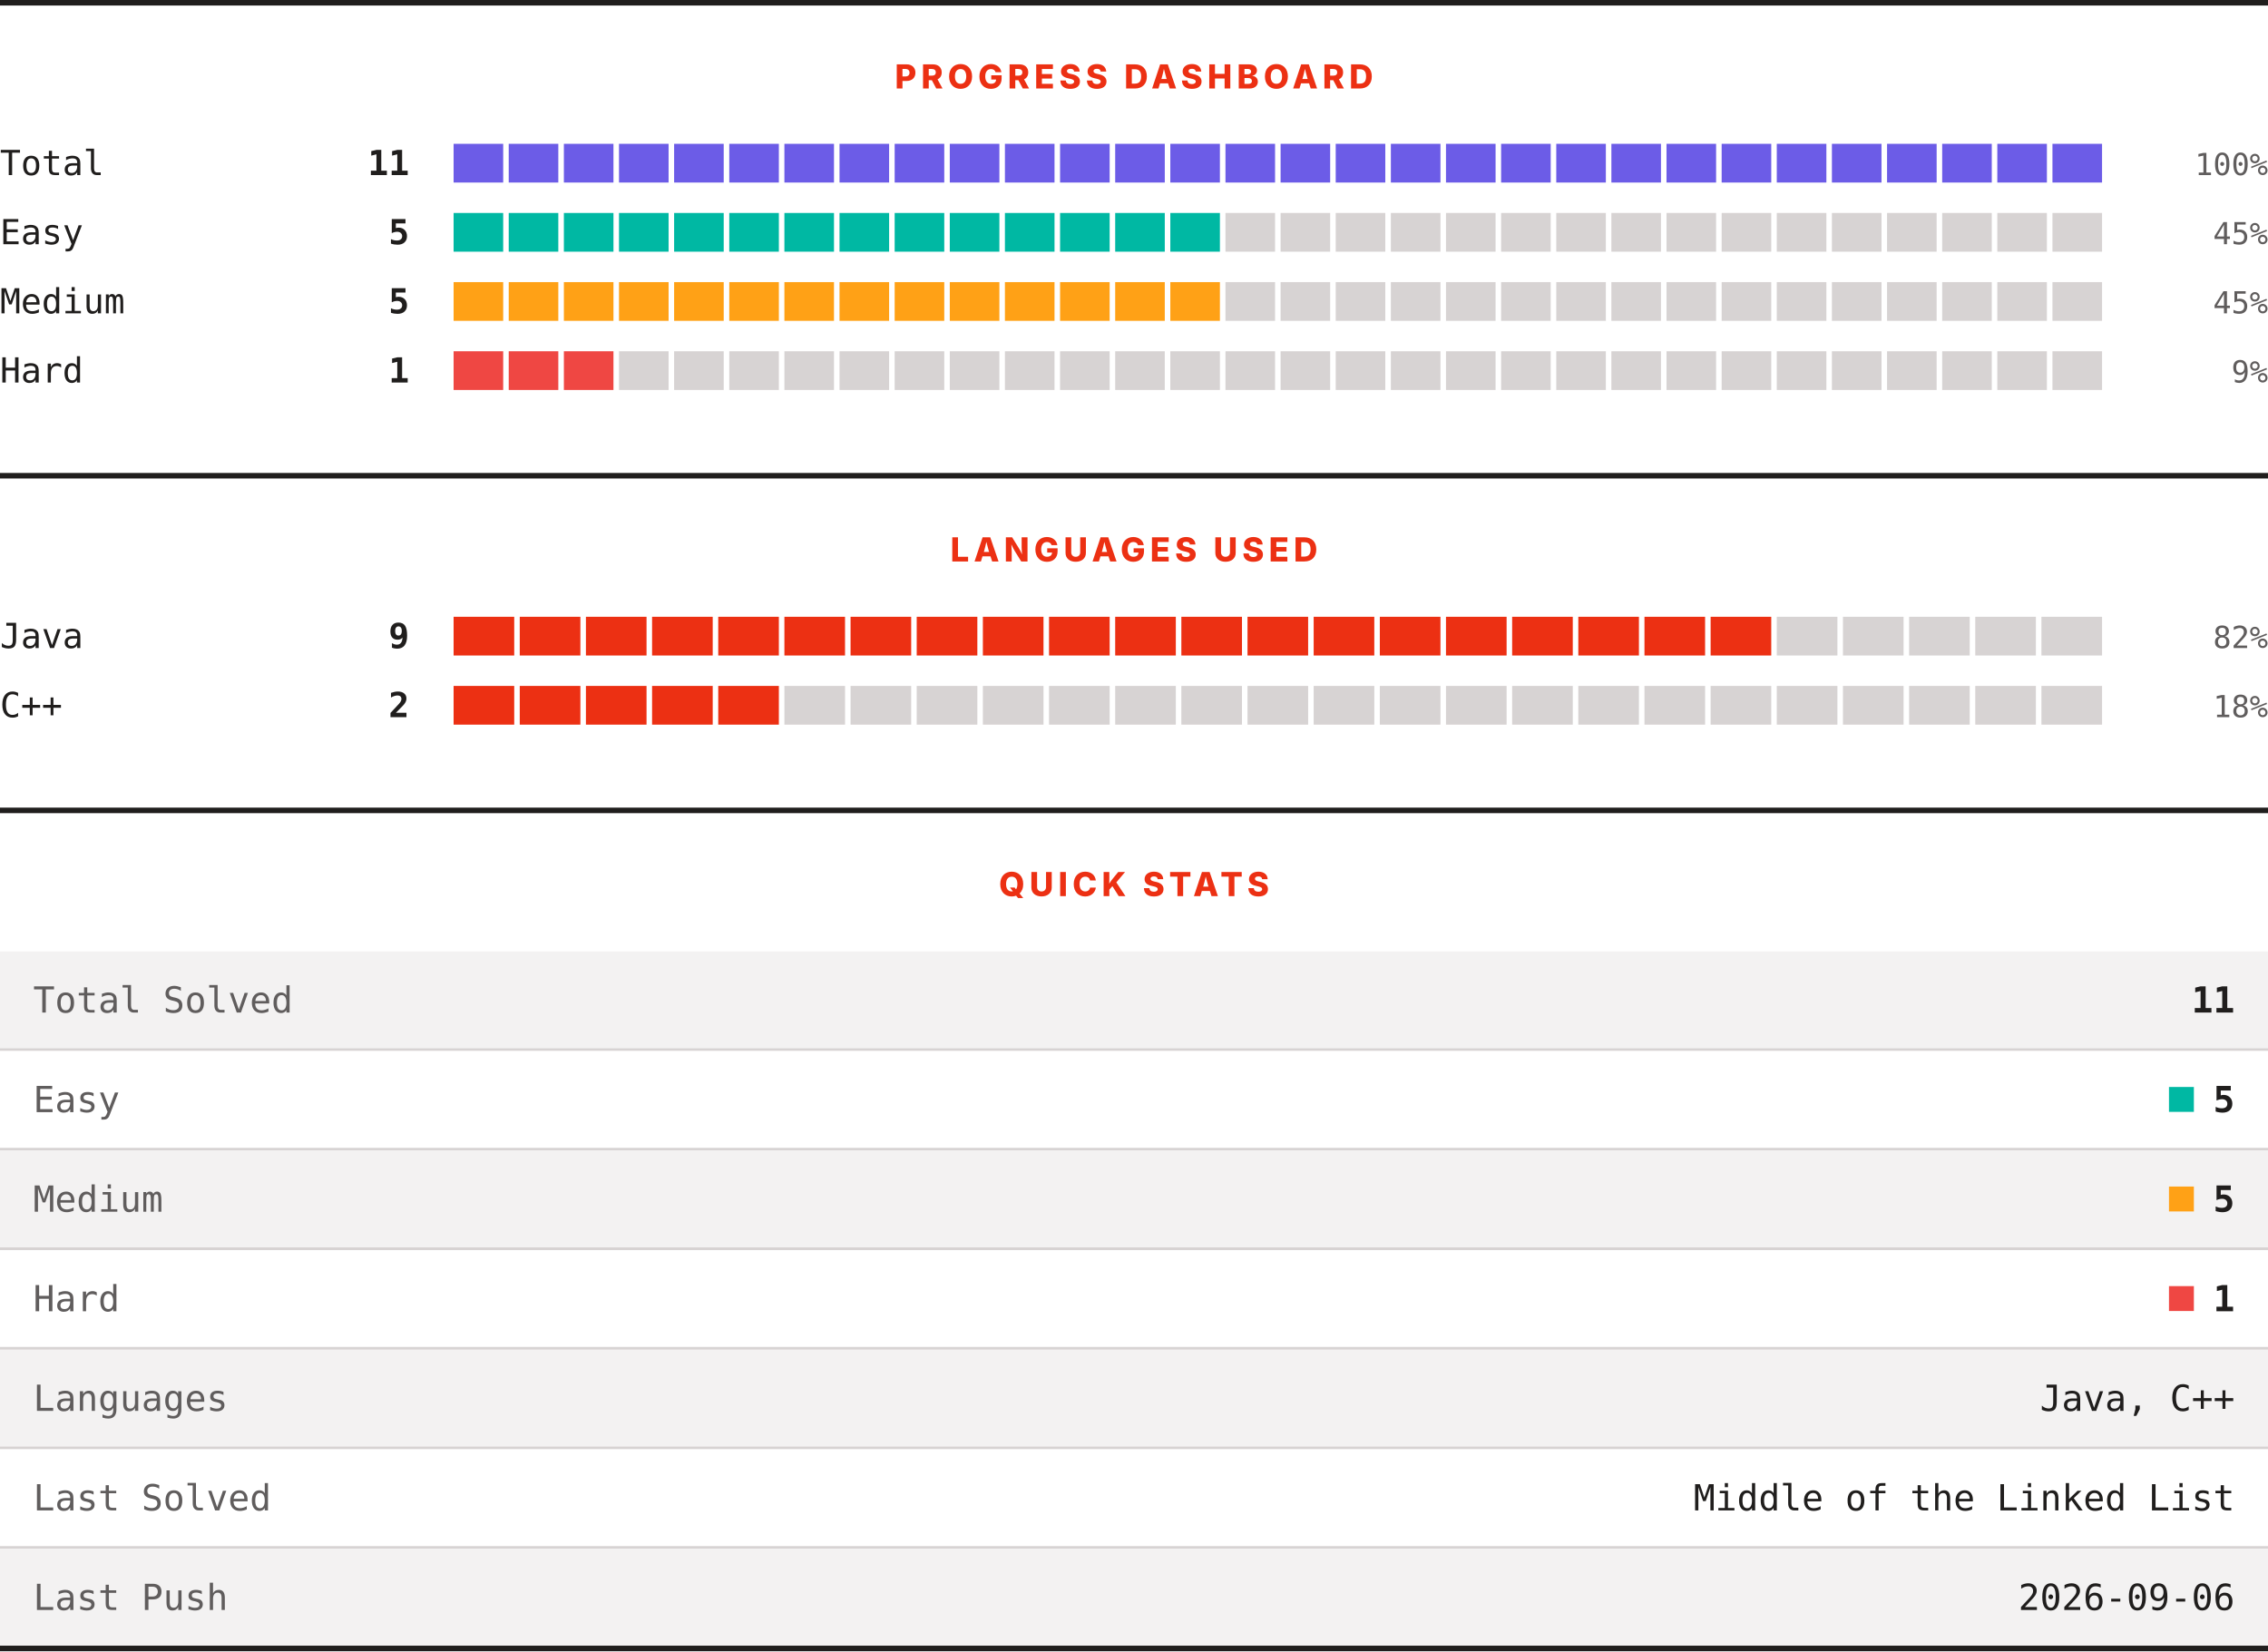
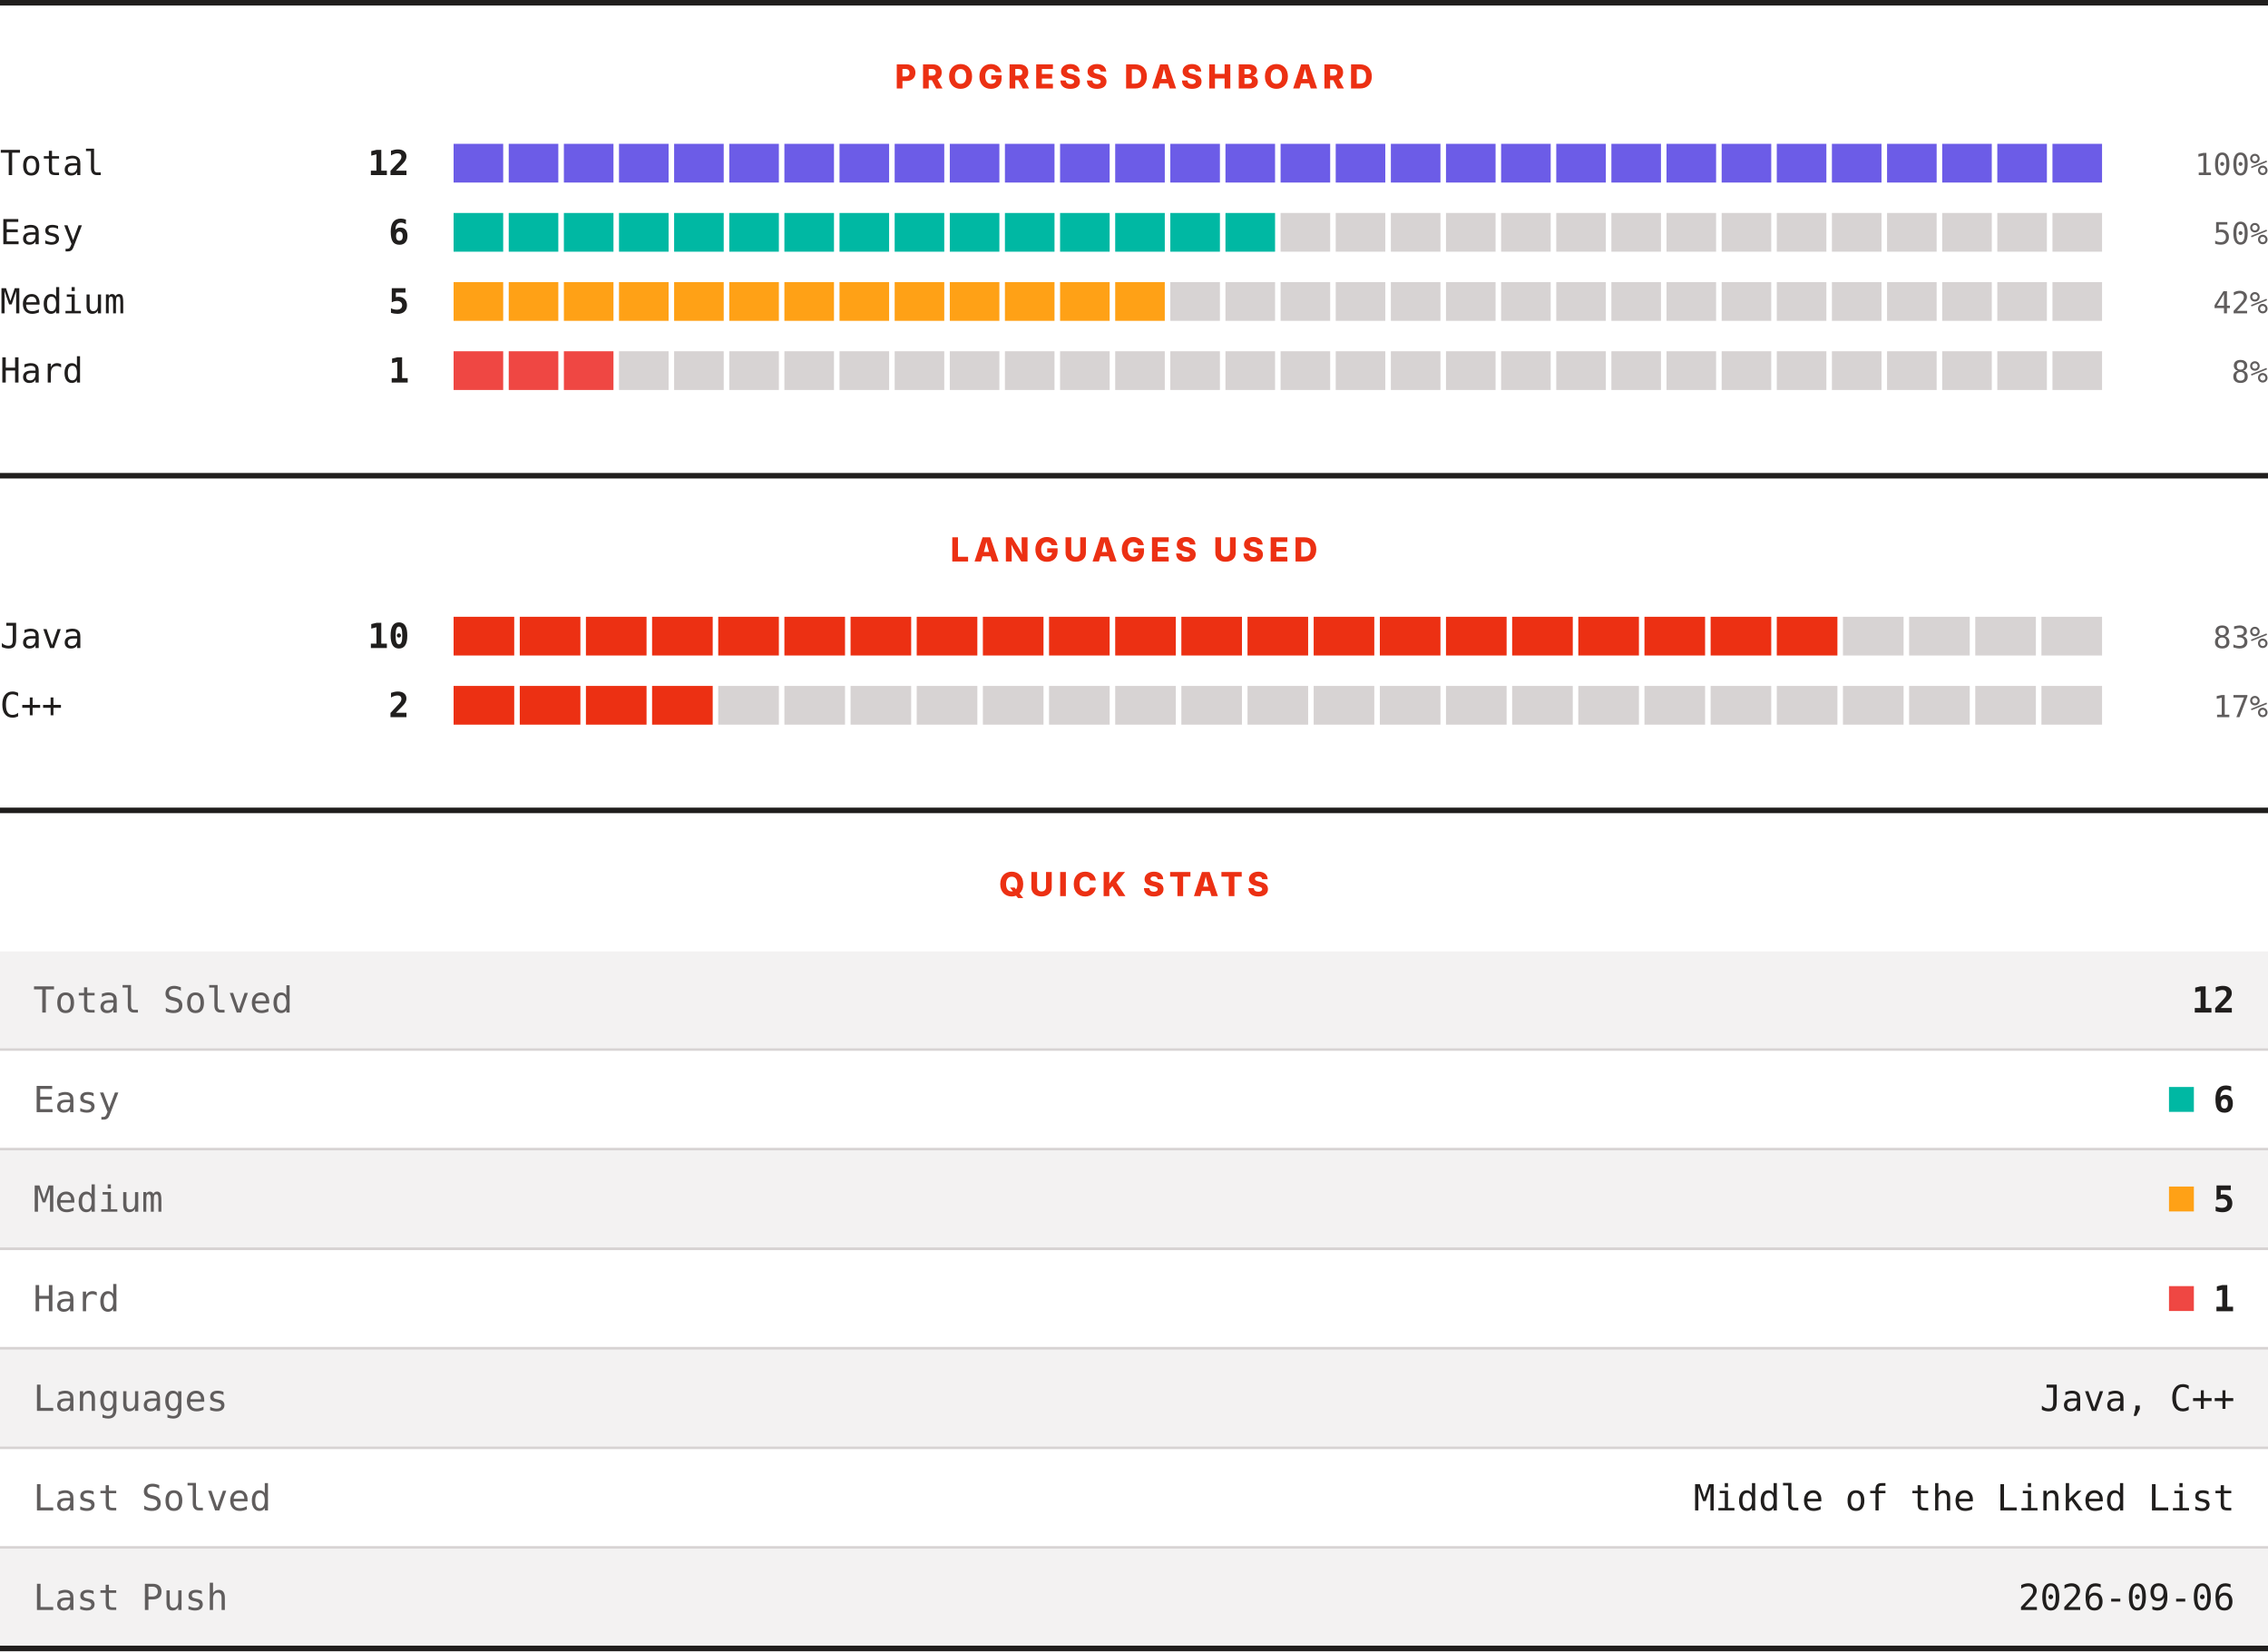
<svg xmlns="http://www.w3.org/2000/svg" width="820" height="597" viewBox="0 0 820 597" role="img" aria-label="LeetCode progress, languages and quick stats">
  <rect width="820" height="597" fill="#ffffff" />
  <rect x="0" y="0" width="820" height="2" fill="#201e1d" />
  <text x="410" y="32" text-anchor="middle" font-family="Archivo, system-ui, -apple-system, Segoe UI, sans-serif" font-size="12" font-weight="800" letter-spacing="1.68" fill="#ec3013">PROGRESS DASHBOARD</text>
  <text x="0" y="63.3" font-family="ui-monospace, SFMono-Regular, Menlo, Consolas, monospace" font-size="12.5" fill="#201e1d">Total</text>
-   <text x="148" y="63.3" text-anchor="end" font-family="ui-monospace, SFMono-Regular, Menlo, Consolas, monospace" font-size="12.5" font-weight="700" fill="#201e1d">11</text>
+   <text x="148" y="63.3" text-anchor="end" font-family="ui-monospace, SFMono-Regular, Menlo, Consolas, monospace" font-size="12.5" font-weight="700" fill="#201e1d">12</text>
  <rect x="164.00" y="52" width="17.93" height="14" fill="#6c5ce7" />
  <rect x="183.93" y="52" width="17.93" height="14" fill="#6c5ce7" />
  <rect x="203.87" y="52" width="17.93" height="14" fill="#6c5ce7" />
  <rect x="223.80" y="52" width="17.93" height="14" fill="#6c5ce7" />
  <rect x="243.73" y="52" width="17.93" height="14" fill="#6c5ce7" />
  <rect x="263.67" y="52" width="17.93" height="14" fill="#6c5ce7" />
  <rect x="283.60" y="52" width="17.93" height="14" fill="#6c5ce7" />
  <rect x="303.53" y="52" width="17.93" height="14" fill="#6c5ce7" />
  <rect x="323.47" y="52" width="17.93" height="14" fill="#6c5ce7" />
  <rect x="343.40" y="52" width="17.93" height="14" fill="#6c5ce7" />
  <rect x="363.33" y="52" width="17.93" height="14" fill="#6c5ce7" />
  <rect x="383.27" y="52" width="17.93" height="14" fill="#6c5ce7" />
  <rect x="403.20" y="52" width="17.93" height="14" fill="#6c5ce7" />
  <rect x="423.13" y="52" width="17.93" height="14" fill="#6c5ce7" />
  <rect x="443.07" y="52" width="17.93" height="14" fill="#6c5ce7" />
  <rect x="463.00" y="52" width="17.93" height="14" fill="#6c5ce7" />
  <rect x="482.93" y="52" width="17.93" height="14" fill="#6c5ce7" />
  <rect x="502.87" y="52" width="17.93" height="14" fill="#6c5ce7" />
  <rect x="522.80" y="52" width="17.93" height="14" fill="#6c5ce7" />
  <rect x="542.73" y="52" width="17.93" height="14" fill="#6c5ce7" />
  <rect x="562.67" y="52" width="17.93" height="14" fill="#6c5ce7" />
  <rect x="582.60" y="52" width="17.93" height="14" fill="#6c5ce7" />
  <rect x="602.53" y="52" width="17.93" height="14" fill="#6c5ce7" />
  <rect x="622.47" y="52" width="17.93" height="14" fill="#6c5ce7" />
  <rect x="642.40" y="52" width="17.93" height="14" fill="#6c5ce7" />
  <rect x="662.33" y="52" width="17.93" height="14" fill="#6c5ce7" />
  <rect x="682.27" y="52" width="17.93" height="14" fill="#6c5ce7" />
  <rect x="702.20" y="52" width="17.93" height="14" fill="#6c5ce7" />
  <rect x="722.13" y="52" width="17.93" height="14" fill="#6c5ce7" />
  <rect x="742.07" y="52" width="17.93" height="14" fill="#6c5ce7" />
  <text x="820" y="63.3" text-anchor="end" font-family="ui-monospace, SFMono-Regular, Menlo, Consolas, monospace" font-size="11" fill="#605d5d">100%</text>
  <text x="0" y="88.3" font-family="ui-monospace, SFMono-Regular, Menlo, Consolas, monospace" font-size="12.5" fill="#201e1d">Easy</text>
-   <text x="148" y="88.3" text-anchor="end" font-family="ui-monospace, SFMono-Regular, Menlo, Consolas, monospace" font-size="12.5" font-weight="700" fill="#201e1d">5</text>
+   <text x="148" y="88.3" text-anchor="end" font-family="ui-monospace, SFMono-Regular, Menlo, Consolas, monospace" font-size="12.5" font-weight="700" fill="#201e1d">6</text>
  <rect x="164.00" y="77" width="17.93" height="14" fill="#00b8a3" />
  <rect x="183.93" y="77" width="17.93" height="14" fill="#00b8a3" />
  <rect x="203.87" y="77" width="17.93" height="14" fill="#00b8a3" />
  <rect x="223.80" y="77" width="17.93" height="14" fill="#00b8a3" />
  <rect x="243.73" y="77" width="17.93" height="14" fill="#00b8a3" />
  <rect x="263.67" y="77" width="17.93" height="14" fill="#00b8a3" />
  <rect x="283.60" y="77" width="17.93" height="14" fill="#00b8a3" />
  <rect x="303.53" y="77" width="17.93" height="14" fill="#00b8a3" />
  <rect x="323.47" y="77" width="17.93" height="14" fill="#00b8a3" />
  <rect x="343.40" y="77" width="17.93" height="14" fill="#00b8a3" />
  <rect x="363.33" y="77" width="17.93" height="14" fill="#00b8a3" />
  <rect x="383.27" y="77" width="17.93" height="14" fill="#00b8a3" />
  <rect x="403.20" y="77" width="17.93" height="14" fill="#00b8a3" />
  <rect x="423.13" y="77" width="17.93" height="14" fill="#00b8a3" />
-   <rect x="443.07" y="77" width="17.93" height="14" fill="#d7d3d3" />
+   <rect x="443.07" y="77" width="17.93" height="14" fill="#00b8a3" />
  <rect x="463.00" y="77" width="17.93" height="14" fill="#d7d3d3" />
  <rect x="482.93" y="77" width="17.93" height="14" fill="#d7d3d3" />
  <rect x="502.87" y="77" width="17.93" height="14" fill="#d7d3d3" />
  <rect x="522.80" y="77" width="17.93" height="14" fill="#d7d3d3" />
  <rect x="542.73" y="77" width="17.93" height="14" fill="#d7d3d3" />
  <rect x="562.67" y="77" width="17.93" height="14" fill="#d7d3d3" />
  <rect x="582.60" y="77" width="17.93" height="14" fill="#d7d3d3" />
  <rect x="602.53" y="77" width="17.93" height="14" fill="#d7d3d3" />
  <rect x="622.47" y="77" width="17.93" height="14" fill="#d7d3d3" />
  <rect x="642.40" y="77" width="17.93" height="14" fill="#d7d3d3" />
  <rect x="662.33" y="77" width="17.93" height="14" fill="#d7d3d3" />
  <rect x="682.27" y="77" width="17.93" height="14" fill="#d7d3d3" />
  <rect x="702.20" y="77" width="17.93" height="14" fill="#d7d3d3" />
  <rect x="722.13" y="77" width="17.93" height="14" fill="#d7d3d3" />
  <rect x="742.07" y="77" width="17.93" height="14" fill="#d7d3d3" />
-   <text x="820" y="88.3" text-anchor="end" font-family="ui-monospace, SFMono-Regular, Menlo, Consolas, monospace" font-size="11" fill="#605d5d">45%</text>
+   <text x="820" y="88.3" text-anchor="end" font-family="ui-monospace, SFMono-Regular, Menlo, Consolas, monospace" font-size="11" fill="#605d5d">50%</text>
  <text x="0" y="113.3" font-family="ui-monospace, SFMono-Regular, Menlo, Consolas, monospace" font-size="12.5" fill="#201e1d">Medium</text>
  <text x="148" y="113.3" text-anchor="end" font-family="ui-monospace, SFMono-Regular, Menlo, Consolas, monospace" font-size="12.5" font-weight="700" fill="#201e1d">5</text>
  <rect x="164.00" y="102" width="17.93" height="14" fill="#ffa116" />
  <rect x="183.93" y="102" width="17.93" height="14" fill="#ffa116" />
  <rect x="203.87" y="102" width="17.93" height="14" fill="#ffa116" />
  <rect x="223.80" y="102" width="17.93" height="14" fill="#ffa116" />
  <rect x="243.73" y="102" width="17.93" height="14" fill="#ffa116" />
  <rect x="263.67" y="102" width="17.93" height="14" fill="#ffa116" />
  <rect x="283.60" y="102" width="17.93" height="14" fill="#ffa116" />
  <rect x="303.53" y="102" width="17.93" height="14" fill="#ffa116" />
  <rect x="323.47" y="102" width="17.93" height="14" fill="#ffa116" />
  <rect x="343.40" y="102" width="17.93" height="14" fill="#ffa116" />
  <rect x="363.33" y="102" width="17.93" height="14" fill="#ffa116" />
  <rect x="383.27" y="102" width="17.93" height="14" fill="#ffa116" />
  <rect x="403.20" y="102" width="17.93" height="14" fill="#ffa116" />
-   <rect x="423.13" y="102" width="17.93" height="14" fill="#ffa116" />
+   <rect x="423.13" y="102" width="17.93" height="14" fill="#d7d3d3" />
  <rect x="443.07" y="102" width="17.93" height="14" fill="#d7d3d3" />
  <rect x="463.00" y="102" width="17.93" height="14" fill="#d7d3d3" />
  <rect x="482.93" y="102" width="17.93" height="14" fill="#d7d3d3" />
  <rect x="502.87" y="102" width="17.93" height="14" fill="#d7d3d3" />
  <rect x="522.80" y="102" width="17.93" height="14" fill="#d7d3d3" />
  <rect x="542.73" y="102" width="17.93" height="14" fill="#d7d3d3" />
  <rect x="562.67" y="102" width="17.93" height="14" fill="#d7d3d3" />
  <rect x="582.60" y="102" width="17.93" height="14" fill="#d7d3d3" />
  <rect x="602.53" y="102" width="17.93" height="14" fill="#d7d3d3" />
  <rect x="622.47" y="102" width="17.93" height="14" fill="#d7d3d3" />
  <rect x="642.40" y="102" width="17.93" height="14" fill="#d7d3d3" />
  <rect x="662.33" y="102" width="17.93" height="14" fill="#d7d3d3" />
  <rect x="682.27" y="102" width="17.93" height="14" fill="#d7d3d3" />
  <rect x="702.20" y="102" width="17.93" height="14" fill="#d7d3d3" />
  <rect x="722.13" y="102" width="17.93" height="14" fill="#d7d3d3" />
  <rect x="742.07" y="102" width="17.93" height="14" fill="#d7d3d3" />
-   <text x="820" y="113.3" text-anchor="end" font-family="ui-monospace, SFMono-Regular, Menlo, Consolas, monospace" font-size="11" fill="#605d5d">45%</text>
+   <text x="820" y="113.3" text-anchor="end" font-family="ui-monospace, SFMono-Regular, Menlo, Consolas, monospace" font-size="11" fill="#605d5d">42%</text>
  <text x="0" y="138.3" font-family="ui-monospace, SFMono-Regular, Menlo, Consolas, monospace" font-size="12.5" fill="#201e1d">Hard</text>
  <text x="148" y="138.3" text-anchor="end" font-family="ui-monospace, SFMono-Regular, Menlo, Consolas, monospace" font-size="12.5" font-weight="700" fill="#201e1d">1</text>
  <rect x="164.00" y="127" width="17.93" height="14" fill="#ef4743" />
  <rect x="183.93" y="127" width="17.93" height="14" fill="#ef4743" />
  <rect x="203.87" y="127" width="17.93" height="14" fill="#ef4743" />
  <rect x="223.80" y="127" width="17.93" height="14" fill="#d7d3d3" />
  <rect x="243.73" y="127" width="17.93" height="14" fill="#d7d3d3" />
  <rect x="263.67" y="127" width="17.93" height="14" fill="#d7d3d3" />
  <rect x="283.60" y="127" width="17.93" height="14" fill="#d7d3d3" />
  <rect x="303.53" y="127" width="17.93" height="14" fill="#d7d3d3" />
  <rect x="323.47" y="127" width="17.93" height="14" fill="#d7d3d3" />
  <rect x="343.40" y="127" width="17.93" height="14" fill="#d7d3d3" />
  <rect x="363.33" y="127" width="17.93" height="14" fill="#d7d3d3" />
  <rect x="383.27" y="127" width="17.93" height="14" fill="#d7d3d3" />
  <rect x="403.20" y="127" width="17.93" height="14" fill="#d7d3d3" />
  <rect x="423.13" y="127" width="17.93" height="14" fill="#d7d3d3" />
  <rect x="443.07" y="127" width="17.93" height="14" fill="#d7d3d3" />
  <rect x="463.00" y="127" width="17.93" height="14" fill="#d7d3d3" />
  <rect x="482.93" y="127" width="17.93" height="14" fill="#d7d3d3" />
  <rect x="502.87" y="127" width="17.93" height="14" fill="#d7d3d3" />
  <rect x="522.80" y="127" width="17.93" height="14" fill="#d7d3d3" />
  <rect x="542.73" y="127" width="17.93" height="14" fill="#d7d3d3" />
  <rect x="562.67" y="127" width="17.93" height="14" fill="#d7d3d3" />
  <rect x="582.60" y="127" width="17.93" height="14" fill="#d7d3d3" />
  <rect x="602.53" y="127" width="17.93" height="14" fill="#d7d3d3" />
  <rect x="622.47" y="127" width="17.93" height="14" fill="#d7d3d3" />
  <rect x="642.40" y="127" width="17.93" height="14" fill="#d7d3d3" />
  <rect x="662.33" y="127" width="17.93" height="14" fill="#d7d3d3" />
  <rect x="682.27" y="127" width="17.93" height="14" fill="#d7d3d3" />
  <rect x="702.20" y="127" width="17.93" height="14" fill="#d7d3d3" />
  <rect x="722.13" y="127" width="17.93" height="14" fill="#d7d3d3" />
  <rect x="742.07" y="127" width="17.93" height="14" fill="#d7d3d3" />
-   <text x="820" y="138.3" text-anchor="end" font-family="ui-monospace, SFMono-Regular, Menlo, Consolas, monospace" font-size="11" fill="#605d5d">9%</text>
+   <text x="820" y="138.3" text-anchor="end" font-family="ui-monospace, SFMono-Regular, Menlo, Consolas, monospace" font-size="11" fill="#605d5d">8%</text>
  <rect x="0" y="171" width="820" height="2" fill="#201e1d" />
  <text x="410" y="203" text-anchor="middle" font-family="Archivo, system-ui, -apple-system, Segoe UI, sans-serif" font-size="12" font-weight="800" letter-spacing="1.68" fill="#ec3013">LANGUAGES USED</text>
  <text x="0" y="234.3" font-family="ui-monospace, SFMono-Regular, Menlo, Consolas, monospace" font-size="12.5" fill="#201e1d">Java</text>
-   <text x="148" y="234.3" text-anchor="end" font-family="ui-monospace, SFMono-Regular, Menlo, Consolas, monospace" font-size="12.5" font-weight="700" fill="#201e1d">9</text>
+   <text x="148" y="234.3" text-anchor="end" font-family="ui-monospace, SFMono-Regular, Menlo, Consolas, monospace" font-size="12.5" font-weight="700" fill="#201e1d">10</text>
  <rect x="164.00" y="223" width="21.92" height="14" fill="#ec3013" />
  <rect x="187.92" y="223" width="21.92" height="14" fill="#ec3013" />
  <rect x="211.84" y="223" width="21.92" height="14" fill="#ec3013" />
  <rect x="235.76" y="223" width="21.92" height="14" fill="#ec3013" />
  <rect x="259.68" y="223" width="21.92" height="14" fill="#ec3013" />
  <rect x="283.60" y="223" width="21.92" height="14" fill="#ec3013" />
  <rect x="307.52" y="223" width="21.92" height="14" fill="#ec3013" />
  <rect x="331.44" y="223" width="21.92" height="14" fill="#ec3013" />
  <rect x="355.36" y="223" width="21.92" height="14" fill="#ec3013" />
  <rect x="379.28" y="223" width="21.92" height="14" fill="#ec3013" />
  <rect x="403.20" y="223" width="21.92" height="14" fill="#ec3013" />
  <rect x="427.12" y="223" width="21.92" height="14" fill="#ec3013" />
  <rect x="451.04" y="223" width="21.92" height="14" fill="#ec3013" />
  <rect x="474.96" y="223" width="21.92" height="14" fill="#ec3013" />
  <rect x="498.88" y="223" width="21.92" height="14" fill="#ec3013" />
  <rect x="522.80" y="223" width="21.92" height="14" fill="#ec3013" />
  <rect x="546.72" y="223" width="21.92" height="14" fill="#ec3013" />
  <rect x="570.64" y="223" width="21.92" height="14" fill="#ec3013" />
  <rect x="594.56" y="223" width="21.92" height="14" fill="#ec3013" />
  <rect x="618.48" y="223" width="21.92" height="14" fill="#ec3013" />
-   <rect x="642.40" y="223" width="21.92" height="14" fill="#d7d3d3" />
+   <rect x="642.40" y="223" width="21.92" height="14" fill="#ec3013" />
  <rect x="666.32" y="223" width="21.92" height="14" fill="#d7d3d3" />
  <rect x="690.24" y="223" width="21.92" height="14" fill="#d7d3d3" />
  <rect x="714.16" y="223" width="21.92" height="14" fill="#d7d3d3" />
  <rect x="738.08" y="223" width="21.92" height="14" fill="#d7d3d3" />
-   <text x="820" y="234.3" text-anchor="end" font-family="ui-monospace, SFMono-Regular, Menlo, Consolas, monospace" font-size="11" fill="#605d5d">82%</text>
+   <text x="820" y="234.3" text-anchor="end" font-family="ui-monospace, SFMono-Regular, Menlo, Consolas, monospace" font-size="11" fill="#605d5d">83%</text>
  <text x="0" y="259.3" font-family="ui-monospace, SFMono-Regular, Menlo, Consolas, monospace" font-size="12.5" fill="#201e1d">C++</text>
  <text x="148" y="259.3" text-anchor="end" font-family="ui-monospace, SFMono-Regular, Menlo, Consolas, monospace" font-size="12.5" font-weight="700" fill="#201e1d">2</text>
  <rect x="164.00" y="248" width="21.92" height="14" fill="#ec3013" />
  <rect x="187.92" y="248" width="21.92" height="14" fill="#ec3013" />
  <rect x="211.84" y="248" width="21.92" height="14" fill="#ec3013" />
  <rect x="235.76" y="248" width="21.92" height="14" fill="#ec3013" />
-   <rect x="259.68" y="248" width="21.92" height="14" fill="#ec3013" />
+   <rect x="259.68" y="248" width="21.92" height="14" fill="#d7d3d3" />
  <rect x="283.60" y="248" width="21.92" height="14" fill="#d7d3d3" />
  <rect x="307.52" y="248" width="21.92" height="14" fill="#d7d3d3" />
  <rect x="331.44" y="248" width="21.92" height="14" fill="#d7d3d3" />
  <rect x="355.36" y="248" width="21.92" height="14" fill="#d7d3d3" />
  <rect x="379.28" y="248" width="21.92" height="14" fill="#d7d3d3" />
  <rect x="403.20" y="248" width="21.92" height="14" fill="#d7d3d3" />
  <rect x="427.12" y="248" width="21.92" height="14" fill="#d7d3d3" />
  <rect x="451.04" y="248" width="21.92" height="14" fill="#d7d3d3" />
  <rect x="474.96" y="248" width="21.92" height="14" fill="#d7d3d3" />
  <rect x="498.88" y="248" width="21.92" height="14" fill="#d7d3d3" />
  <rect x="522.80" y="248" width="21.92" height="14" fill="#d7d3d3" />
  <rect x="546.72" y="248" width="21.92" height="14" fill="#d7d3d3" />
  <rect x="570.64" y="248" width="21.92" height="14" fill="#d7d3d3" />
  <rect x="594.56" y="248" width="21.92" height="14" fill="#d7d3d3" />
  <rect x="618.48" y="248" width="21.92" height="14" fill="#d7d3d3" />
  <rect x="642.40" y="248" width="21.92" height="14" fill="#d7d3d3" />
  <rect x="666.32" y="248" width="21.92" height="14" fill="#d7d3d3" />
  <rect x="690.24" y="248" width="21.92" height="14" fill="#d7d3d3" />
  <rect x="714.16" y="248" width="21.92" height="14" fill="#d7d3d3" />
  <rect x="738.08" y="248" width="21.92" height="14" fill="#d7d3d3" />
-   <text x="820" y="259.3" text-anchor="end" font-family="ui-monospace, SFMono-Regular, Menlo, Consolas, monospace" font-size="11" fill="#605d5d">18%</text>
+   <text x="820" y="259.3" text-anchor="end" font-family="ui-monospace, SFMono-Regular, Menlo, Consolas, monospace" font-size="11" fill="#605d5d">17%</text>
  <rect x="0" y="292" width="820" height="2" fill="#201e1d" />
  <text x="410" y="324" text-anchor="middle" font-family="Archivo, system-ui, -apple-system, Segoe UI, sans-serif" font-size="12" font-weight="800" letter-spacing="1.68" fill="#ec3013">QUICK STATS</text>
  <rect x="0" y="344" width="820" height="35" fill="#f3f2f2" />
  <text x="12" y="366.1" font-family="ui-monospace, SFMono-Regular, Menlo, Consolas, monospace" font-size="13" fill="#605d5d">Total Solved</text>
-   <text x="808" y="366.1" text-anchor="end" font-family="ui-monospace, SFMono-Regular, Menlo, Consolas, monospace" font-size="13" font-weight="700" fill="#201e1d">11</text>
+   <text x="808" y="366.1" text-anchor="end" font-family="ui-monospace, SFMono-Regular, Menlo, Consolas, monospace" font-size="13" font-weight="700" fill="#201e1d">12</text>
  <rect x="0" y="379" width="820" height="1" fill="#d7d3d3" />
  <rect x="0" y="380" width="820" height="35" fill="#ffffff" />
  <text x="12" y="402.1" font-family="ui-monospace, SFMono-Regular, Menlo, Consolas, monospace" font-size="13" fill="#605d5d">Easy</text>
  <rect x="784.2" y="393" width="9" height="9" fill="#00b8a3" />
-   <text x="808" y="402.1" text-anchor="end" font-family="ui-monospace, SFMono-Regular, Menlo, Consolas, monospace" font-size="13" font-weight="700" fill="#201e1d">5</text>
+   <text x="808" y="402.1" text-anchor="end" font-family="ui-monospace, SFMono-Regular, Menlo, Consolas, monospace" font-size="13" font-weight="700" fill="#201e1d">6</text>
  <rect x="0" y="415" width="820" height="1" fill="#d7d3d3" />
  <rect x="0" y="416" width="820" height="35" fill="#f3f2f2" />
  <text x="12" y="438.1" font-family="ui-monospace, SFMono-Regular, Menlo, Consolas, monospace" font-size="13" fill="#605d5d">Medium</text>
  <rect x="784.2" y="429" width="9" height="9" fill="#ffa116" />
  <text x="808" y="438.1" text-anchor="end" font-family="ui-monospace, SFMono-Regular, Menlo, Consolas, monospace" font-size="13" font-weight="700" fill="#201e1d">5</text>
  <rect x="0" y="451" width="820" height="1" fill="#d7d3d3" />
  <rect x="0" y="452" width="820" height="35" fill="#ffffff" />
  <text x="12" y="474.1" font-family="ui-monospace, SFMono-Regular, Menlo, Consolas, monospace" font-size="13" fill="#605d5d">Hard</text>
  <rect x="784.2" y="465" width="9" height="9" fill="#ef4743" />
  <text x="808" y="474.1" text-anchor="end" font-family="ui-monospace, SFMono-Regular, Menlo, Consolas, monospace" font-size="13" font-weight="700" fill="#201e1d">1</text>
  <rect x="0" y="487" width="820" height="1" fill="#d7d3d3" />
  <rect x="0" y="488" width="820" height="35" fill="#f3f2f2" />
  <text x="12" y="510.1" font-family="ui-monospace, SFMono-Regular, Menlo, Consolas, monospace" font-size="13" fill="#605d5d">Languages</text>
  <text x="808" y="510.1" text-anchor="end" font-family="ui-monospace, SFMono-Regular, Menlo, Consolas, monospace" font-size="13" fill="#201e1d">Java, C++</text>
  <rect x="0" y="523" width="820" height="1" fill="#d7d3d3" />
  <rect x="0" y="524" width="820" height="35" fill="#ffffff" />
  <text x="12" y="546.1" font-family="ui-monospace, SFMono-Regular, Menlo, Consolas, monospace" font-size="13" fill="#605d5d">Last Solved</text>
  <text x="808" y="546.1" text-anchor="end" font-family="ui-monospace, SFMono-Regular, Menlo, Consolas, monospace" font-size="13" fill="#201e1d">Middle of the Linked List</text>
  <rect x="0" y="559" width="820" height="1" fill="#d7d3d3" />
  <rect x="0" y="560" width="820" height="35" fill="#f3f2f2" />
  <text x="12" y="582.1" font-family="ui-monospace, SFMono-Regular, Menlo, Consolas, monospace" font-size="13" fill="#605d5d">Last Push</text>
  <text x="808" y="582.1" text-anchor="end" font-family="ui-monospace, SFMono-Regular, Menlo, Consolas, monospace" font-size="13" fill="#201e1d">2026-09-06</text>
  <rect x="0" y="595" width="820" height="2" fill="#201e1d" />
</svg>
